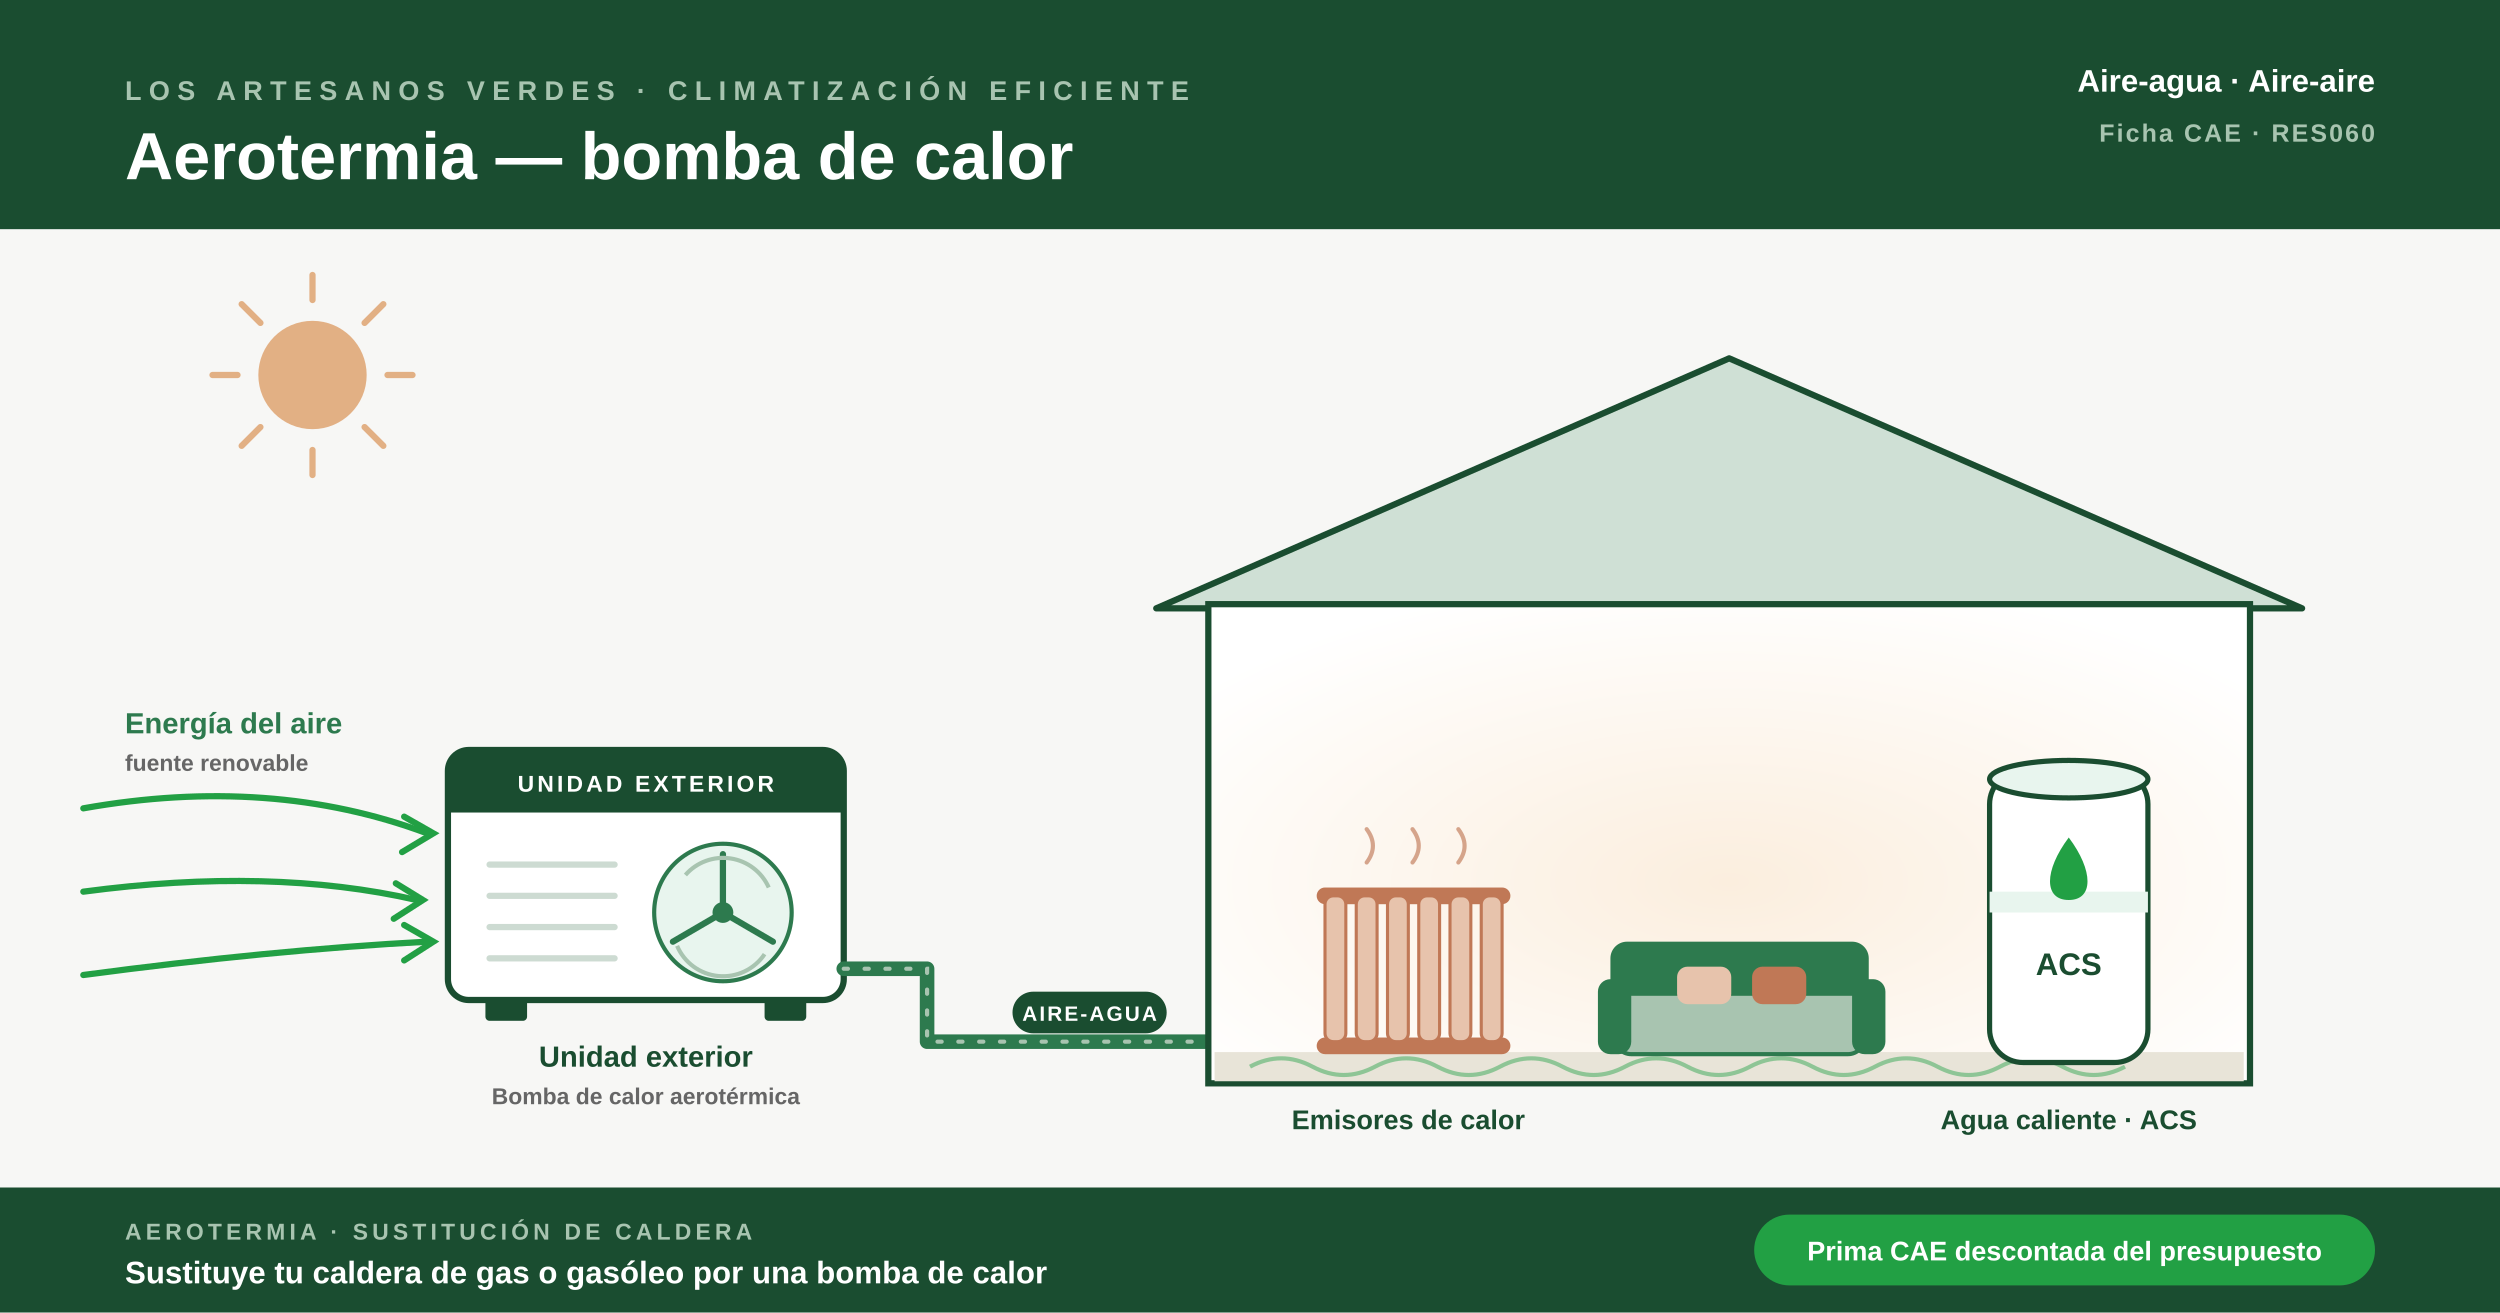
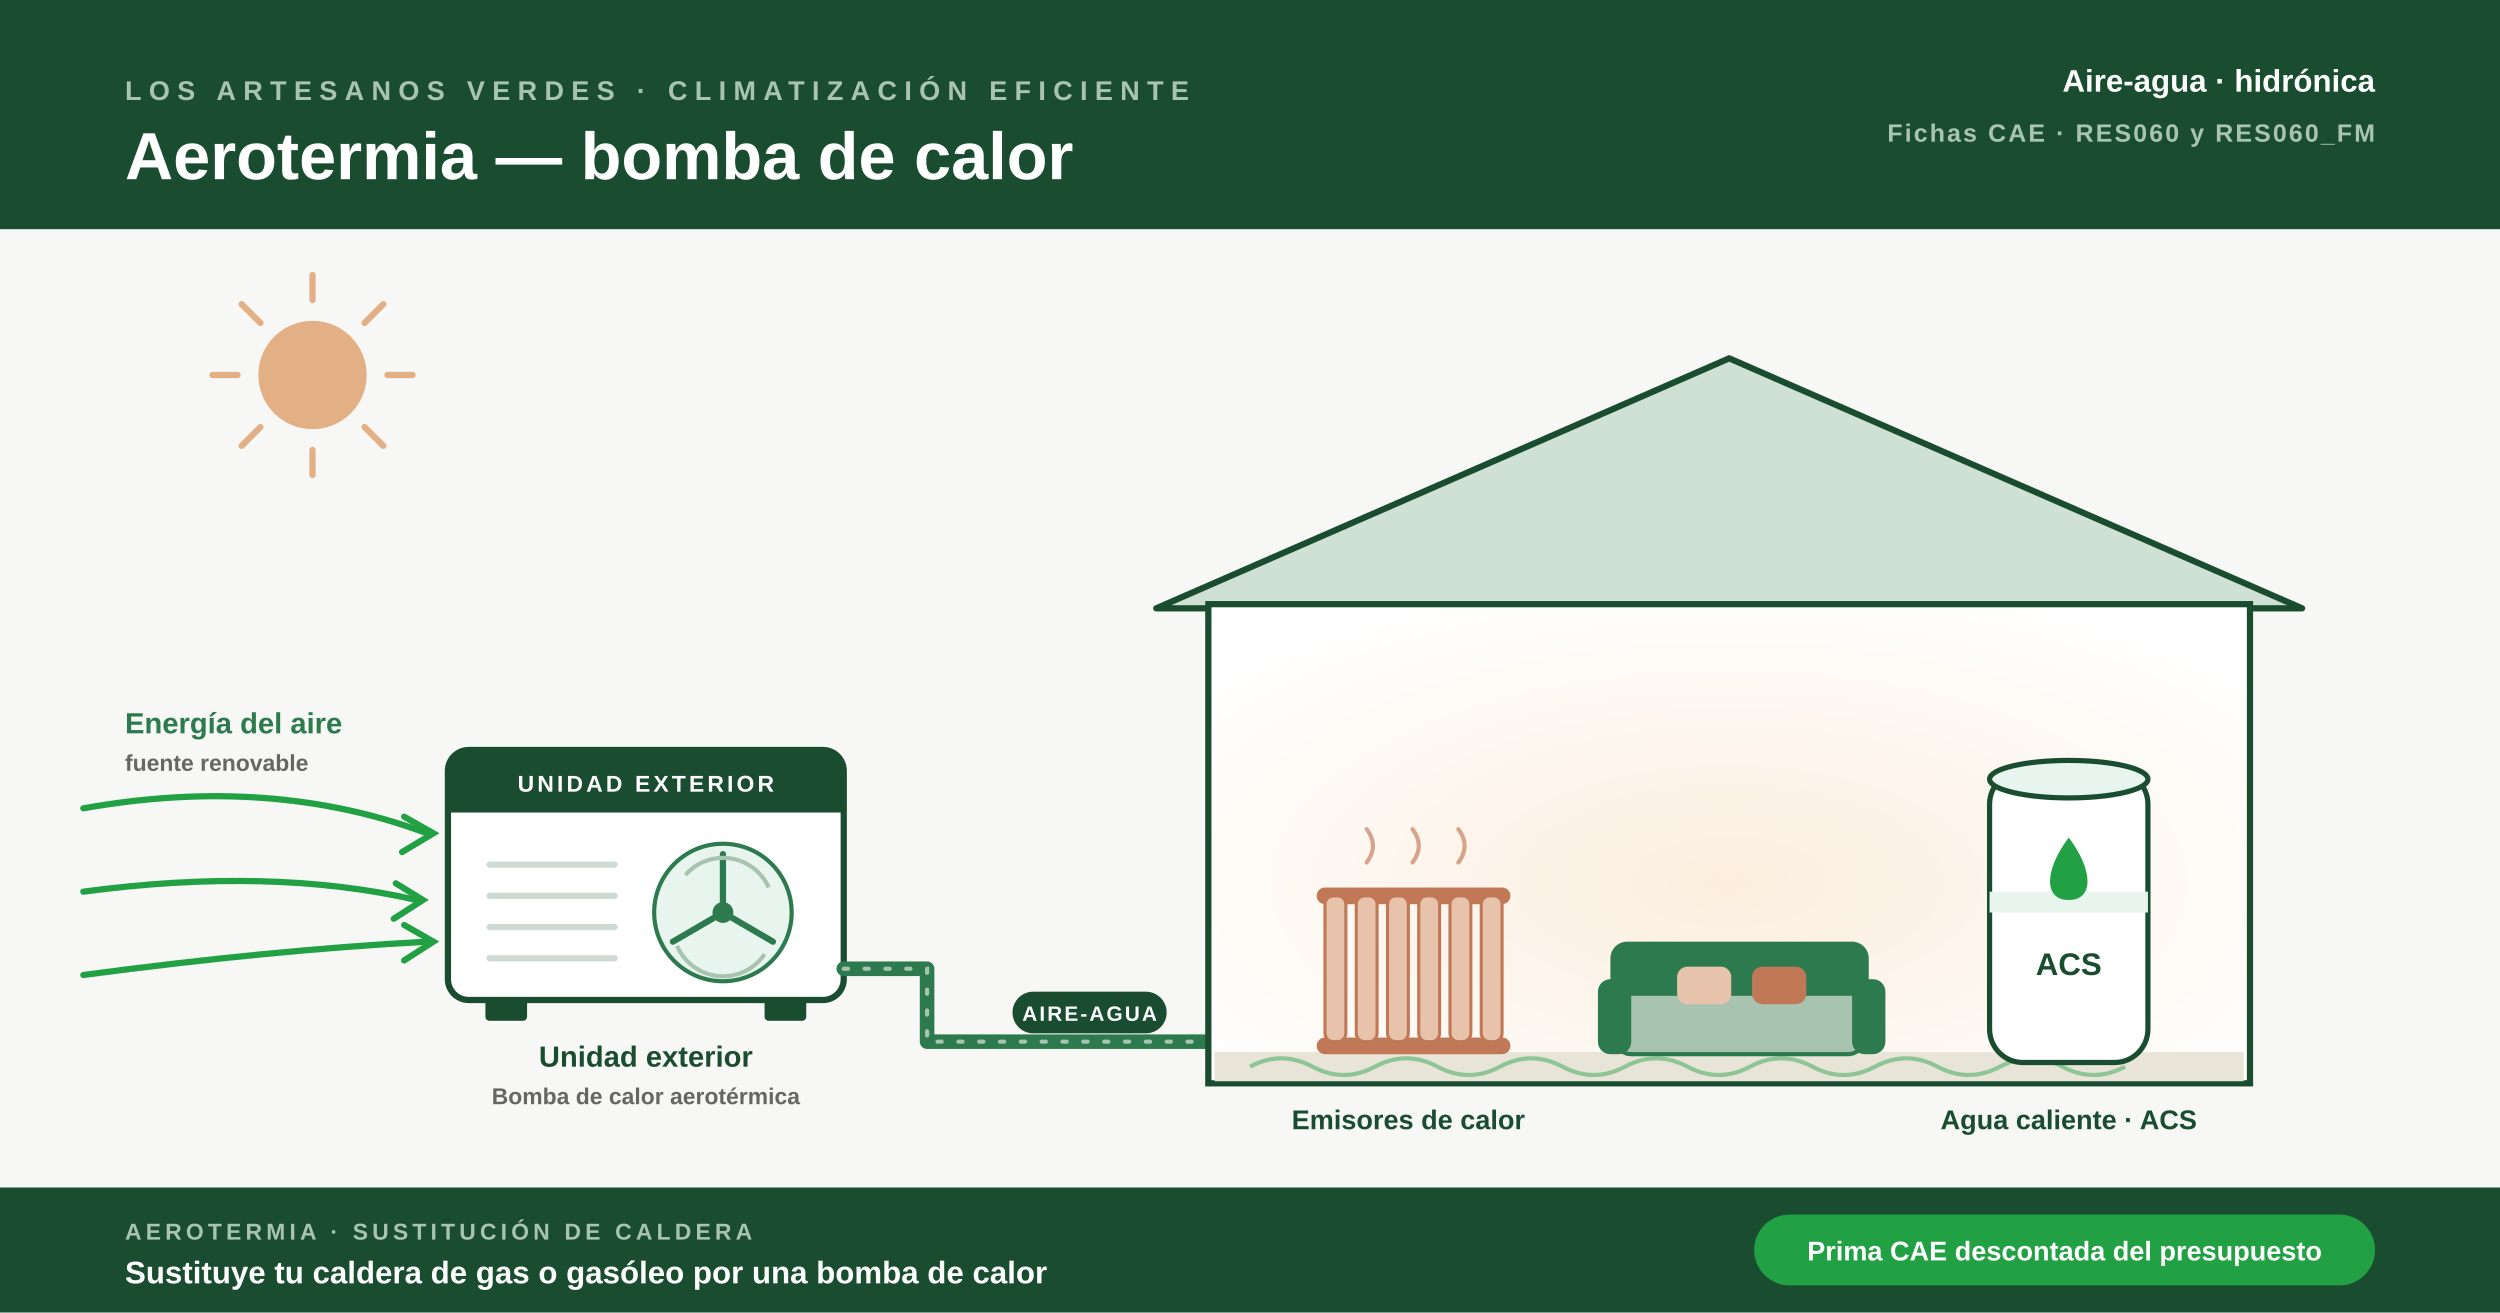
<svg xmlns="http://www.w3.org/2000/svg" viewBox="0 0 1200 630" width="100%" preserveAspectRatio="xMidYMid meet" role="img" aria-labelledby="ah-title ah-desc" font-family="'Source Sans 3', -apple-system, 'Segoe UI', Arial, sans-serif">
  <defs>
    <radialGradient id="ah-warm" cx="50%" cy="58%" r="65%">
      <stop offset="0%" stop-color="#fbeede" />
      <stop offset="100%" stop-color="#ffffff" />
    </radialGradient>
  </defs>
  <rect width="1200" height="630" fill="#f7f7f5" />
  <rect x="0" y="0" width="1200" height="110" fill="#1a4d30" />
  <text x="60" y="48" fill="#a8c4b0" font-size="13" font-weight="700" letter-spacing="3.5">LOS ARTESANOS VERDES · CLIMATIZACIÓN EFICIENTE</text>
  <text x="60" y="86" fill="#ffffff" font-size="32" font-weight="700">Aerotermia — bomba de calor</text>
-   <text x="1140" y="44" fill="#ffffff" font-size="15" font-weight="700" text-anchor="end">Aire-agua · Aire-aire</text>
-   <text x="1140" y="68" fill="#a8c4b0" font-size="12" font-weight="600" letter-spacing="1" text-anchor="end">Ficha CAE · RES060</text>
+   <text x="1140" y="44" fill="#ffffff" font-size="15" font-weight="700" text-anchor="end">Aire-agua · hidrónica</text>
+   <text x="1140" y="68" fill="#a8c4b0" font-size="12" font-weight="600" letter-spacing="1" text-anchor="end">Fichas CAE · RES060 y RES060_FM</text>
  <g opacity="0.9">
    <circle cx="150" cy="180" r="26" fill="#e0a878" />
    <g stroke="#e0a878" stroke-width="3" stroke-linecap="round">
      <line x1="150" y1="132" x2="150" y2="144" />
      <line x1="150" y1="216" x2="150" y2="228" />
      <line x1="102" y1="180" x2="114" y2="180" />
      <line x1="186" y1="180" x2="198" y2="180" />
      <line x1="116" y1="146" x2="125" y2="155" />
      <line x1="175" y1="205" x2="184" y2="214" />
      <line x1="184" y1="146" x2="175" y2="155" />
      <line x1="125" y1="205" x2="116" y2="214" />
    </g>
  </g>
  <g fill="none" stroke="#22a044" stroke-width="3" stroke-linecap="round">
    <path d="M 40 388 Q 130 372 205 400" />
    <path d="M 40 428 Q 130 416 200 432" />
    <path d="M 40 468 Q 130 456 205 452" />
    <path d="M 194 392 L 208 400 L 193 409" />
    <path d="M 190 424 L 203 432 L 189 441" />
    <path d="M 194 444 L 208 452 L 194 461" />
  </g>
  <text x="60" y="352" fill="#2d7a4e" font-size="14" font-weight="800">Energía del aire</text>
  <text x="60" y="370" fill="#666" font-size="11" font-weight="600">fuente renovable</text>
  <g transform="translate(215, 360)">
    <rect x="18" y="118" width="20" height="12" rx="2" fill="#1a4d30" />
    <rect x="152" y="118" width="20" height="12" rx="2" fill="#1a4d30" />
    <rect x="0" y="0" width="190" height="120" rx="10" fill="#ffffff" stroke="#1a4d30" stroke-width="3" />
    <path d="M 0 30 L 0 10 Q 0 0 10 0 L 180 0 Q 190 0 190 10 L 190 30 Z" fill="#1a4d30" />
    <text x="95" y="20" fill="#ffffff" font-size="11" font-weight="700" letter-spacing="1.5" text-anchor="middle">UNIDAD EXTERIOR</text>
    <g stroke="#cddbd2" stroke-width="3" stroke-linecap="round">
      <line x1="20" y1="55" x2="80" y2="55" />
      <line x1="20" y1="70" x2="80" y2="70" />
      <line x1="20" y1="85" x2="80" y2="85" />
      <line x1="20" y1="100" x2="80" y2="100" />
    </g>
    <circle cx="132" cy="78" r="33" fill="#e8f5ee" stroke="#2d7a4e" stroke-width="2" />
    <g stroke="#2d7a4e" stroke-width="3" stroke-linecap="round">
      <line x1="132" y1="78" x2="132" y2="50" />
      <line x1="132" y1="78" x2="156" y2="92" />
      <line x1="132" y1="78" x2="108" y2="92" />
    </g>
    <g fill="none" stroke="#a8c4b0" stroke-width="2">
      <path d="M 114 60 A 24 24 0 0 1 154 66" />
      <path d="M 152 98 A 24 24 0 0 1 110 94" />
    </g>
    <circle cx="132" cy="78" r="5" fill="#2d7a4e" />
  </g>
  <text x="310" y="512" fill="#1a4d30" font-size="14" font-weight="800" text-anchor="middle">Unidad exterior</text>
  <text x="310" y="530" fill="#666" font-size="11" font-weight="600" text-anchor="middle">Bomba de calor aerotérmica</text>
  <path d="M 405 465 H 445 V 500 H 995" fill="none" stroke="#2d7a4e" stroke-width="7" stroke-linecap="round" stroke-linejoin="round" />
  <path d="M 405 465 H 445 V 500 H 995" fill="none" stroke="#a8c4b0" stroke-width="2" stroke-dasharray="2 8" stroke-linecap="round" />
  <g transform="translate(486, 476)">
    <rect x="0" y="0" width="74" height="20" rx="10" fill="#1a4d30" />
    <text x="37" y="14" fill="#ffffff" font-size="10" font-weight="700" letter-spacing="1" text-anchor="middle">AIRE-AGUA</text>
  </g>
  <path d="M 555 292 L 830 172 L 1105 292 Z" fill="#cfe0d5" stroke="#1a4d30" stroke-width="3" stroke-linejoin="round" />
  <rect x="580" y="290" width="500" height="230" fill="url(#ah-warm)" stroke="#1a4d30" stroke-width="3" />
  <rect x="583" y="505" width="494" height="14" fill="#e8e4d8" />
  <path d="M 600 512 q 15 -8 30 0 t 30 0 t 30 0 t 30 0 t 30 0 t 30 0 t 30 0 t 30 0 t 30 0 t 30 0 t 30 0 t 30 0 t 30 0 t 30 0" fill="none" stroke="#22a044" stroke-width="2" opacity="0.45" />
  <g transform="translate(636, 432)">
    <rect x="-4" y="-6" width="93" height="8" rx="4" fill="#c07856" />
    <rect x="-4" y="66" width="93" height="8" rx="4" fill="#c07856" />
    <g fill="#e7c3ac" stroke="#c07856" stroke-width="1.5">
      <rect x="0" y="-2" width="10" height="70" rx="4" />
      <rect x="15" y="-2" width="10" height="70" rx="4" />
      <rect x="30" y="-2" width="10" height="70" rx="4" />
      <rect x="45" y="-2" width="10" height="70" rx="4" />
      <rect x="60" y="-2" width="10" height="70" rx="4" />
      <rect x="75" y="-2" width="10" height="70" rx="4" />
    </g>
    <g fill="none" stroke="#c07856" stroke-width="2" stroke-linecap="round" opacity="0.65">
      <path d="M 20 -18 q 6 -8 0 -16" />
      <path d="M 42 -18 q 6 -8 0 -16" />
      <path d="M 64 -18 q 6 -8 0 -16" />
    </g>
  </g>
  <text x="676" y="542" fill="#1a4d30" font-size="13" font-weight="800" text-anchor="middle">Emisores de calor</text>
  <g transform="translate(775, 452)">
    <rect x="0" y="20" width="120" height="34" rx="8" fill="#a8c4b0" stroke="#2d7a4e" stroke-width="2" />
    <rect x="-2" y="0" width="124" height="26" rx="8" fill="#2d7a4e" />
    <rect x="-8" y="18" width="16" height="36" rx="6" fill="#2d7a4e" />
    <rect x="114" y="18" width="16" height="36" rx="6" fill="#2d7a4e" />
    <rect x="30" y="12" width="26" height="18" rx="5" fill="#e7c3ac" />
    <rect x="66" y="12" width="26" height="18" rx="5" fill="#c07856" />
  </g>
  <g transform="translate(955, 358)">
    <rect x="0" y="12" width="76" height="140" rx="16" fill="#ffffff" stroke="#1a4d30" stroke-width="2.5" />
    <ellipse cx="38" cy="16" rx="38" ry="9" fill="#e8f5ee" stroke="#1a4d30" stroke-width="2.5" />
    <rect x="0" y="70" width="76" height="10" fill="#e8f5ee" />
    <path d="M 38 44 C 26 60 26 74 38 74 C 50 74 50 60 38 44 Z" fill="#22a044" />
    <text x="38" y="110" fill="#1a4d30" font-size="15" font-weight="800" text-anchor="middle">ACS</text>
  </g>
  <text x="993" y="542" fill="#1a4d30" font-size="13" font-weight="800" text-anchor="middle">Agua caliente · ACS</text>
  <rect x="0" y="570" width="1200" height="60" fill="#1a4d30" />
  <text x="60" y="595" fill="#a8c4b0" font-size="11" font-weight="700" letter-spacing="2">AEROTERMIA · SUSTITUCIÓN DE CALDERA</text>
  <text x="60" y="616" fill="#ffffff" font-size="15" font-weight="700">Sustituye tu caldera de gas o gasóleo por una bomba de calor</text>
  <g transform="translate(842, 583)">
    <rect x="0" y="0" width="298" height="34" rx="17" fill="#22a044" />
    <text x="149" y="22" fill="#ffffff" font-size="13" font-weight="700" text-anchor="middle">Prima CAE descontada del presupuesto</text>
  </g>
</svg>
